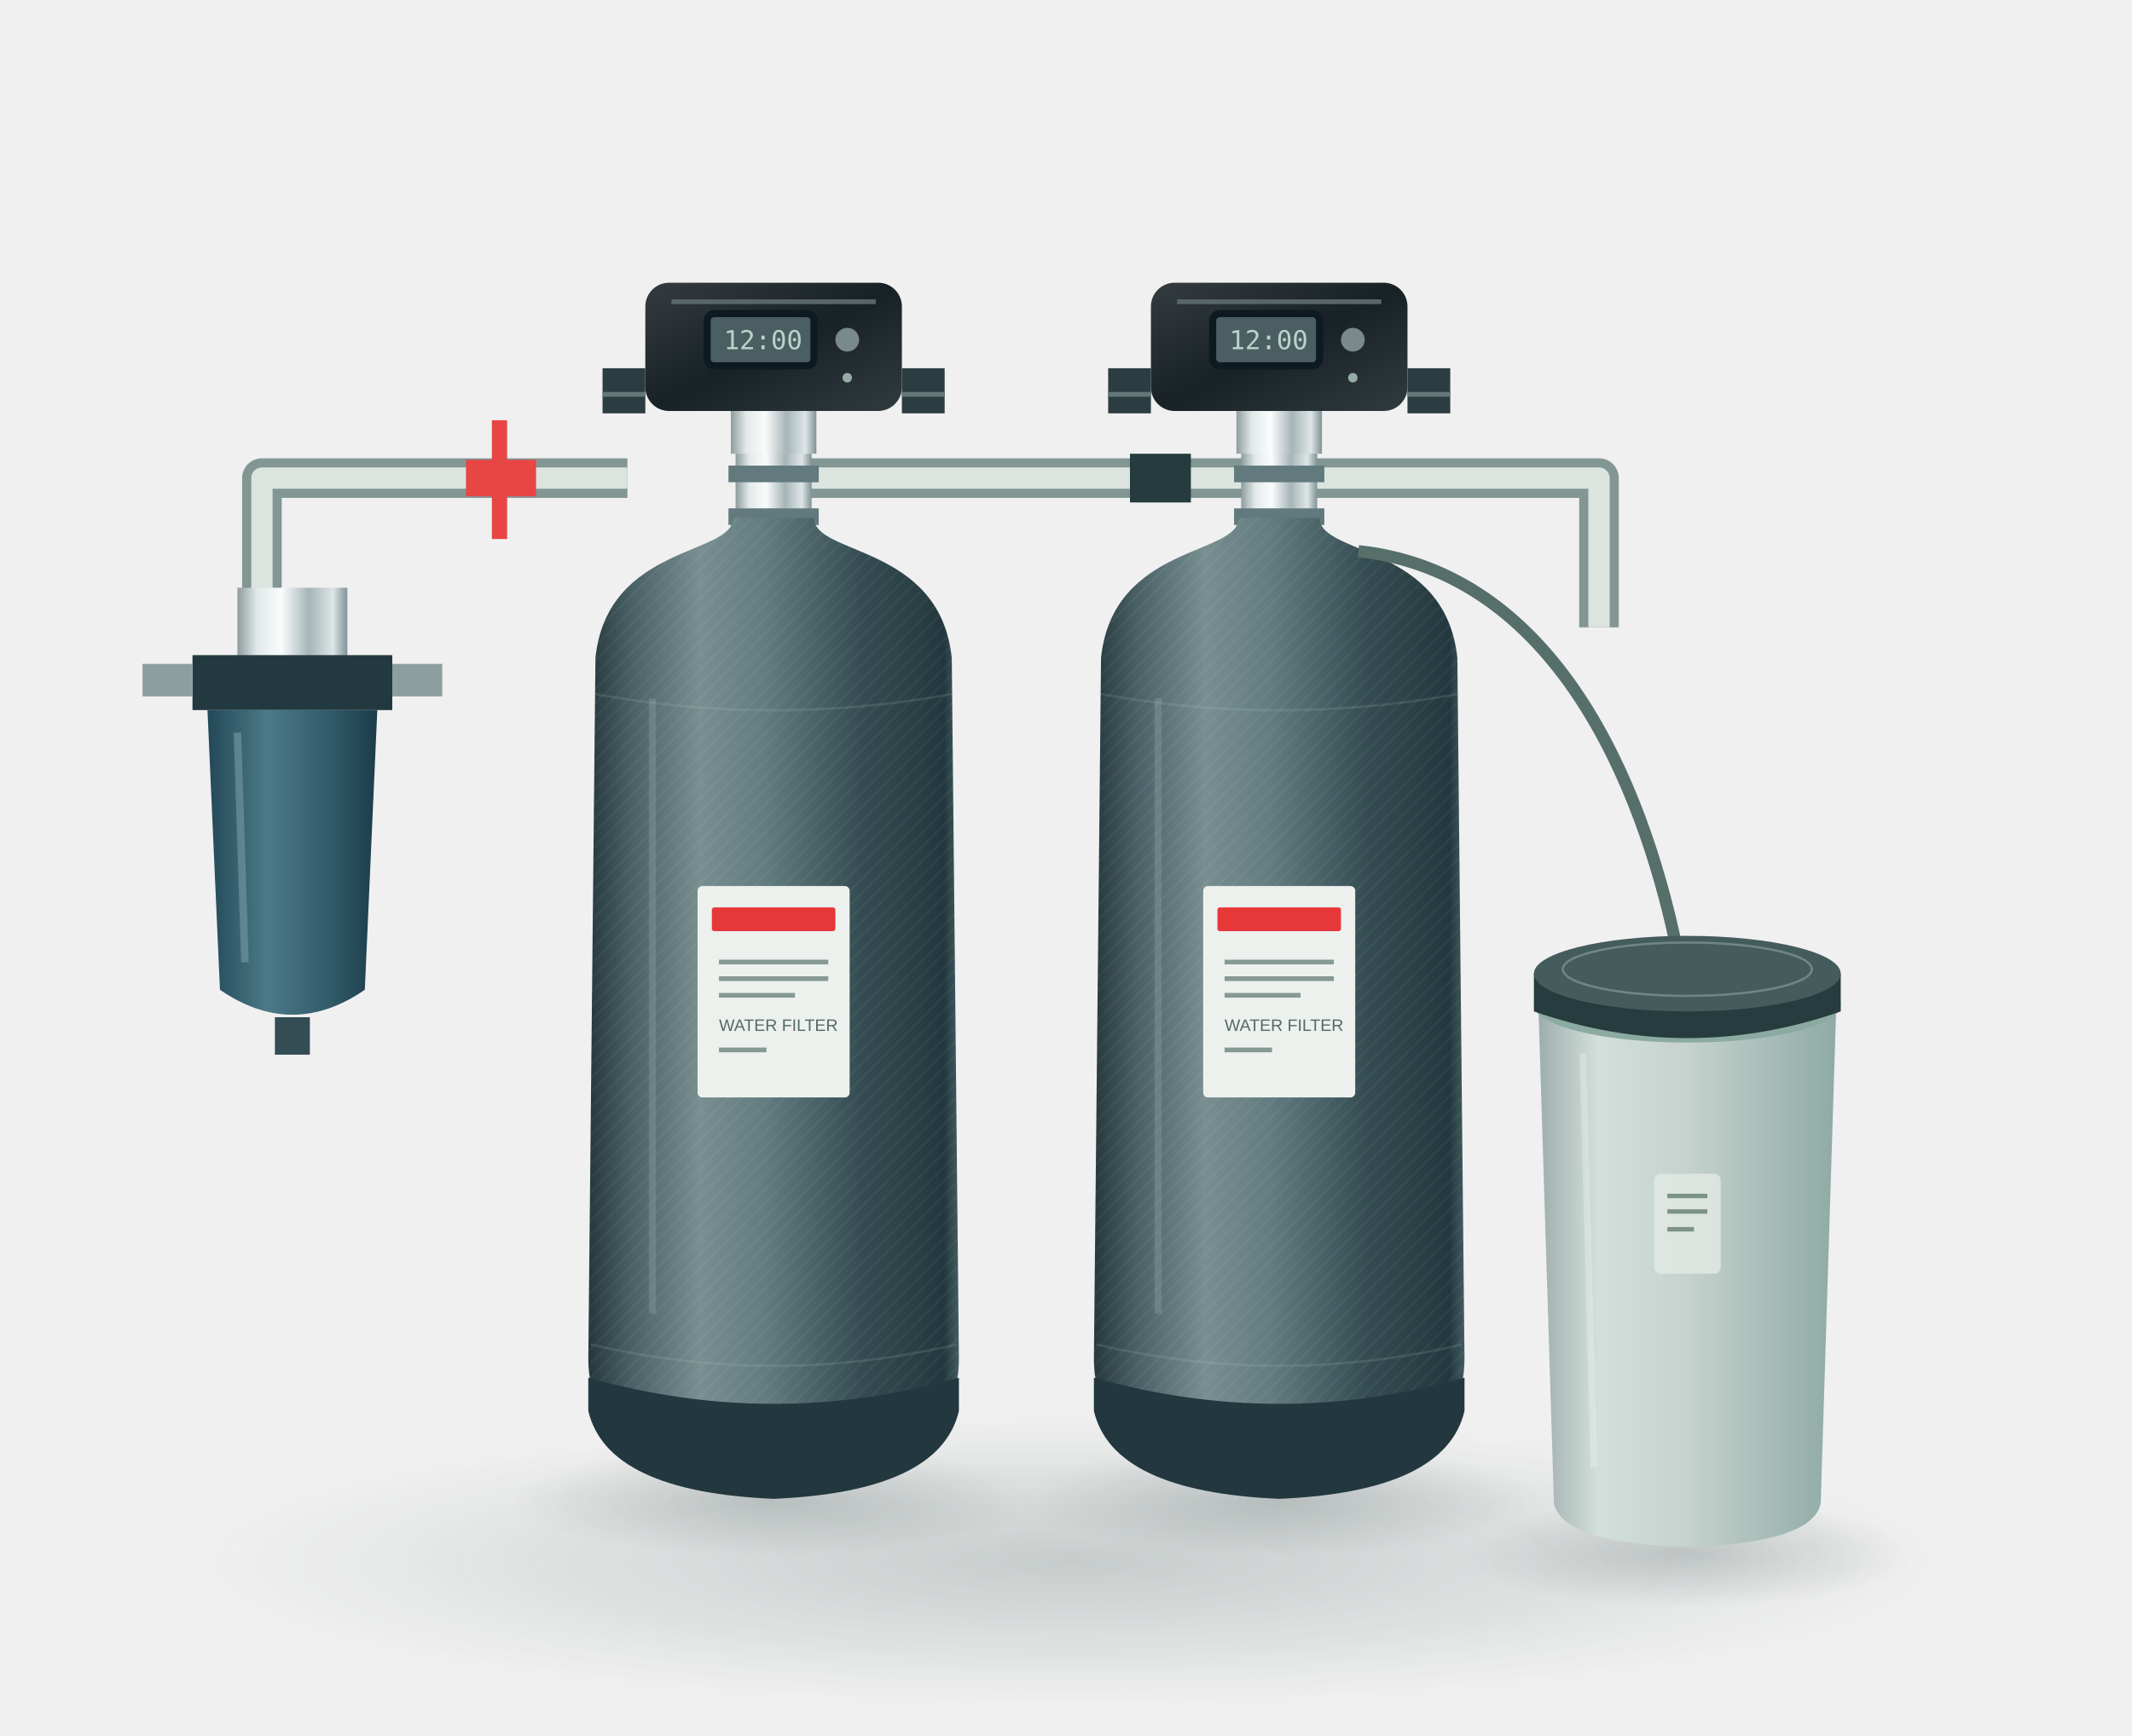
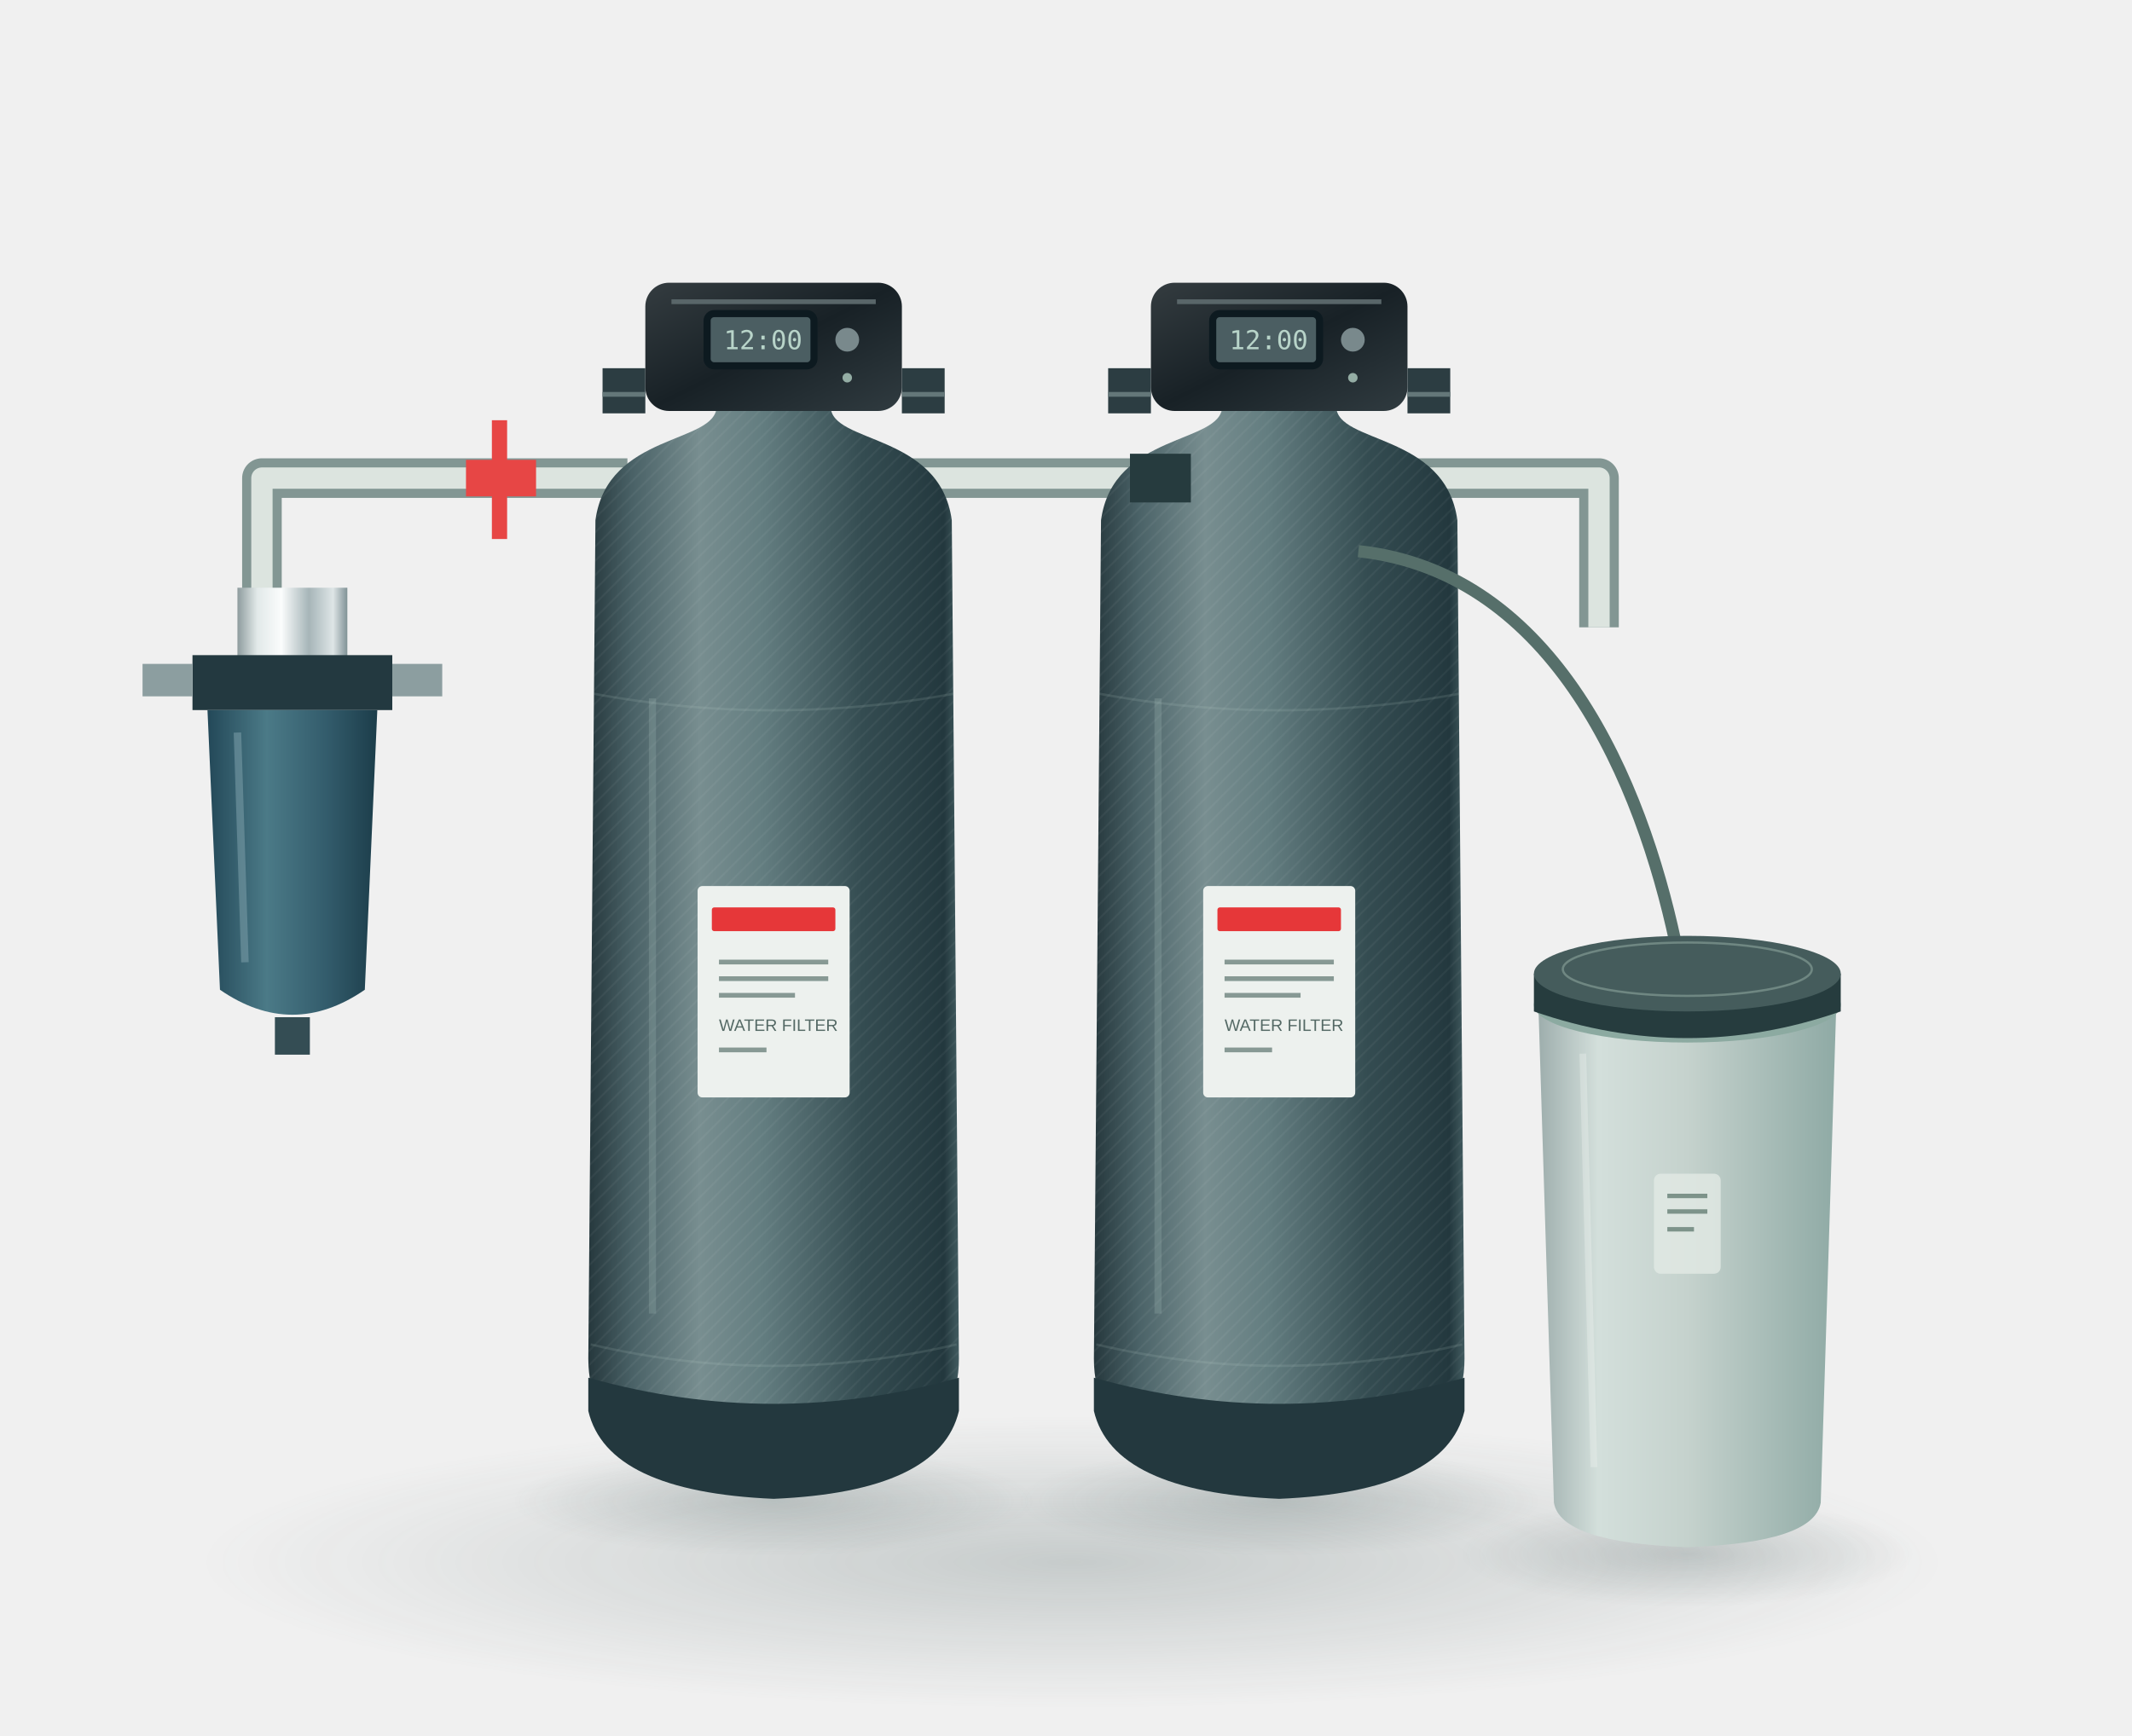
<svg xmlns="http://www.w3.org/2000/svg" xmlns:xlink="http://www.w3.org/1999/xlink" viewBox="0 0 700 570" fill="none">
  <view id="system" viewBox="0 0 700 570" />
  <view id="single" viewBox="800 0 500 570" />
  <view id="double" viewBox="1400 0 650 570" />
  <view id="softener" viewBox="2100 0 600 570" />
  <view id="uv" viewBox="2800 0 650 570" />
  <view id="hero-system" viewBox="3600 0 700 570" />
  <defs>
    <linearGradient id="tank" x1="0" y1="0" x2="1" y2="0">
      <stop stop-color="#26383d" />
      <stop offset=".12" stop-color="#4a6267" />
      <stop offset=".3" stop-color="#788e90" />
      <stop offset=".47" stop-color="#637d80" />
      <stop offset=".74" stop-color="#344c51" />
      <stop offset=".96" stop-color="#23383e" />
      <stop offset="1" stop-color="#425b60" />
    </linearGradient>
    <linearGradient id="metal" x1="0" y1="0" x2="1" y2="0">
      <stop stop-color="#8e9c9e" />
      <stop offset=".18" stop-color="#e2e9e9" />
      <stop offset=".4" stop-color="#fafcfc" />
      <stop offset=".65" stop-color="#a6b5b8" />
      <stop offset=".87" stop-color="#dee5e6" />
      <stop offset="1" stop-color="#809296" />
    </linearGradient>
    <linearGradient id="plastic" x1="0" y1="0" x2="1" y2="1">
      <stop stop-color="#343c40" />
      <stop offset=".5" stop-color="#182126" />
      <stop offset="1" stop-color="#303b40" />
    </linearGradient>
    <linearGradient id="bin" x1="0" y1="0" x2="1" y2="0">
      <stop stop-color="#9eaead" />
      <stop offset=".2" stop-color="#d3dfdb" />
      <stop offset=".5" stop-color="#c5d2cd" />
      <stop offset="1" stop-color="#8faaa5" />
    </linearGradient>
    <linearGradient id="blue" x1="0" y1="0" x2="1" y2="0">
      <stop stop-color="#234858" />
      <stop offset=".35" stop-color="#4b7a87" />
      <stop offset=".7" stop-color="#335c6c" />
      <stop offset="1" stop-color="#1c3d4a" />
    </linearGradient>
    <radialGradient id="shadow">
      <stop stop-color="#354c4b" stop-opacity=".22" />
      <stop offset="1" stop-color="#354c4b" stop-opacity="0" />
    </radialGradient>
    <pattern id="fiber" width="6" height="6" patternUnits="userSpaceOnUse">
      <path d="M0 6 6 0M-3 3 3-3M3 9 9 3" stroke="#fff" stroke-opacity=".045" stroke-width=".8" />
    </pattern>
    <g id="head">
-       <path d="M-18 0v-29h36V0" fill="url(#metal)" />
      <rect x="-54" y="-72" width="108" height="54" rx="10" fill="url(#plastic)" />
      <path d="M-43-64h86" stroke="#596669" stroke-width="2" />
      <rect x="-28" y="-59" width="45" height="22" rx="3" fill="#4b5e62" stroke="#0d1a20" stroke-width="3" />
      <text x="-21" y="-44" fill="#b8d4c9" font-size="11" font-family="monospace">12:00</text>
      <circle cx="31" cy="-48" r="5" fill="#79898c" />
      <circle cx="31" cy="-32" r="2" fill="#94ada4" />
      <path d="M-54-36h-18v19h18M54-36h18v19H54" fill="#2c3d42" />
      <path d="M-54-25h-18M54-25h18" stroke="#647779" stroke-width="2" />
    </g>
    <g id="column">
-       <path d="M-16-4h32v37h-32Z" fill="url(#metal)" />
-       <path d="M-19 5h38v7h-38ZM-19 23h38v7h-38Z" fill="#627a7e" />
      <ellipse cx="0" cy="441" rx="110" ry="23" fill="url(#shadow)" />
-       <path d="M-17 27C-17 43-70 38-75 86L-78 381Q-78 429 0 432Q78 429 78 381L75 86C70 38 17 43 17 27Z" fill="url(#tank)" />
-       <path d="M-17 27C-17 43-70 38-75 86L-78 381Q-78 429 0 432Q78 429 78 381L75 86C70 38 17 43 17 27Z" fill="url(#fiber)" />
+       <path d="M-24-20C-24-4-70-9-75 28L-78 381Q-78 429 0 432Q78 429 78 381L75 28C70-9 24-4 24-20Z" fill="url(#tank)" />
+       <path d="M-24-20C-24-4-70-9-75 28L-78 381Q-78 429 0 432Q78 429 78 381L75 28C70-9 24-4 24-20Z" fill="url(#fiber)" />
      <path d="M-78 389Q0 411 78 389v14Q70 437 0 440Q-70 437-78 403Z" fill="#23383e" />
      <path d="M-76 101Q0 115 76 101M-77 375Q0 393 77 375" stroke="#bed0cc" stroke-opacity=".14" />
      <path d="M-51 103v259" stroke="#b8d0cb" stroke-width="3" stroke-opacity=".2" />
      <rect x="-32" y="182" width="64" height="89" rx="2" fill="#edf1ee" />
      <rect x="-26" y="191" width="52" height="10" rx="1" fill="#e63739" />
      <path d="M-23 214h46M-23 221h46M-23 228h32M-23 251h20" stroke="#879994" stroke-width="2" />
      <text x="-23" y="243" fill="#546965" font-size="7" font-family="Arial">WATER FILTER</text>
      <use xlink:href="#head" />
    </g>
    <g id="salt">
      <ellipse cx="0" cy="262" rx="102" ry="24" fill="url(#shadow)" />
      <path d="M-67 15h134L60 239Q57 257 0 259Q-57 257-60 239Z" fill="url(#bin)" />
      <path d="M-47 37-42 223" stroke="#f4f8f4" stroke-width="3" stroke-opacity=".3" />
      <ellipse cy="15" rx="69" ry="17" fill="#8caaa1" />
      <path d="M-69 1h138v17Q0 42-69 18Z" fill="#263c3e" />
      <ellipse cy="1" rx="69" ry="17" fill="#455c5c" />
      <ellipse cy="-1" rx="56" ry="12" stroke="#6f8782" />
      <rect x="-15" y="91" width="30" height="45" rx="3" fill="#e2eae5" opacity=".8" />
      <path d="M-9 101H9M-9 108H9M-9 116H3" stroke="#7d938a" stroke-width="2" />
    </g>
    <g id="prefilter">
      <path d="M-22 0h44v30h-44Z" fill="url(#metal)" />
      <path d="M-40 27h80v22h-80Z" fill="#233940" />
      <path d="M-34 49h68l-5 112q-29 20-58 0Z" fill="url(#blue)" />
      <path d="M-22 58-19 150" stroke="#7c9eaa" stroke-opacity=".55" stroke-width="3" />
      <path d="M-40 37h-20M40 37h20" stroke="#8c9ea0" stroke-width="13" />
      <path d="M-7 172h14v15H-7Z" fill="#344d54" />
    </g>
    <g id="disc-filter">
      <path d="M-70 0V-48H-47M59 39H100V0" stroke="#829693" stroke-width="13" stroke-linejoin="round" />
      <path d="M-70 0V-48H-47M59 39H100V0" stroke="#dce4df" stroke-width="7" stroke-linejoin="round" />
      <path d="M-48-48-8-20M24 12 59 39" stroke="#151d20" stroke-width="25" />
      <path d="M-48-48-8-20M24 12 59 39" stroke="#344146" stroke-width="3" />
      <path d="m-53-40 12-18m-8 21 12-18m-8 21 12-18m82 101 14-19m-10 22 14-19m-10 22 14-19" stroke="#0e1518" stroke-width="3" />
      <path d="M-28 48-26-10Q-26-33 0-33Q28-33 29-10L31 48Z" fill="url(#plastic)" />
      <path d="M-32 49H33L31 124Q30 151 1 153Q-28 151-30 124Z" fill="url(#plastic)" />
      <path d="M-22 70-21 124M-11 70-10 137M1 70v70M13 70l-1 67M24 70l-2 54" stroke="#0d171b" stroke-width="5" stroke-linecap="round" />
      <path d="M-19 72-18 121M-7 72v61M5 72v61M17 72l-1 51" stroke="#455358" stroke-opacity=".5" stroke-width="2" />
      <path d="M-35 43H36V62H-35Z" fill="#182125" />
      <path d="M-35 44H36M-34 60H35" stroke="#465257" stroke-width="2" />
      <path d="M-10 151H11V166Q1 170-10 166Z" fill="#172226" />
      <path d="M-6 154v10M1 154v11M7 154v10" stroke="#39484c" stroke-width="2" />
    </g>
  </defs>
  <g transform="translate(0 35)">
    <ellipse cx="352" cy="478" rx="285" ry="48" fill="url(#shadow)" />
    <path d="M86 171v-49h120m39 0h135m0 0h145v49" stroke="#829693" stroke-width="13" stroke-linejoin="round" />
    <path d="M86 171v-49h120m39 0h135m0 0h145v49" stroke="#dce4df" stroke-width="7" stroke-linejoin="round" />
    <g transform="translate(96 158) scale(.82)">
      <use xlink:href="#prefilter" />
    </g>
    <g transform="translate(254 114) scale(.78)">
      <use xlink:href="#column" />
    </g>
    <g transform="translate(420 114) scale(.78)">
      <use xlink:href="#column" />
    </g>
    <path d="M446 146c65 7 93 77 104 128" stroke="#566f6a" stroke-width="4" />
    <g transform="translate(554 284) scale(.73)">
      <use xlink:href="#salt" />
    </g>
    <path d="M153 122h23" stroke="#e74645" stroke-width="12" />
    <path d="M164 103v39" stroke="#e74645" stroke-width="5" />
    <path d="M371 122h20" stroke="#263b3e" stroke-width="16" />
  </g>
  <g transform="translate(1050 105) scale(.85)">
    <use xlink:href="#column" />
  </g>
  <g transform="translate(1460 100)">
    <path d="M100 32H375" stroke="#9bacaa" stroke-width="13" />
    <g transform="translate(127 14) scale(.85)">
      <use xlink:href="#column" />
    </g>
    <g transform="translate(365 14) scale(.85)">
      <use xlink:href="#column" />
    </g>
  </g>
  <g transform="translate(2220 100)">
    <g transform="translate(65 20) scale(.85)">
      <use xlink:href="#column" />
    </g>
    <path d="M94 51q78 15 115 169" stroke="#556c66" stroke-width="4" />
    <g transform="translate(270 223) scale(.85)">
      <use xlink:href="#salt" />
    </g>
  </g>
  <g transform="translate(2920 82)">
    <ellipse cx="210" cy="415" rx="170" ry="25" fill="url(#shadow)" />
    <g transform="translate(225 270) rotate(35)">
      <rect x="-41" y="-184" width="82" height="365" rx="37" fill="url(#metal)" />
      <ellipse cy="-170" rx="41" ry="17" fill="#c9d4d3" stroke="#8a9e9f" stroke-width="3" />
      <path d="M-22-152v303" stroke="#fff" stroke-width="3" opacity=".6" />
      <path d="M-41-118h-30v32h30M41 109h30v32H41" fill="url(#metal)" />
      <path d="M-72-123v42M72 104v42" stroke="#637d82" stroke-width="6" />
      <rect x="-26" y="-19" width="52" height="80" rx="2" fill="#eff4f4" />
      <rect x="-21" y="-12" width="42" height="11" fill="#e63739" />
      <text x="-19" y="21" fill="#627a7b" font-family="Arial" font-size="12">UV</text>
      <path d="M-19 33h38M-19 40h25" stroke="#80999a" stroke-width="2" />
    </g>
    <path d="M319 114c80-60 140-19 127 41s-49 117-11 133" stroke="#354a4d" stroke-width="5" />
    <rect x="393" y="264" width="69" height="101" rx="9" fill="url(#plastic)" />
    <circle cx="428" cy="293" r="8" fill="#5f8d81" />
    <path d="M409 329h39M409 336h39" stroke="#758784" stroke-width="3" />
  </g>
  <g transform="translate(3600 20)">
    <ellipse cx="350" cy="487" rx="295" ry="40" fill="url(#shadow)" />
    <path d="M15 112H30M152 112H660" stroke="#829693" stroke-width="13" stroke-linecap="round" />
    <path d="M15 112H30M152 112H660" stroke="#dce4df" stroke-width="7" stroke-linecap="round" />
    <g data-component="disc-filter" transform="translate(80 112) scale(.72)">
      <use xlink:href="#disc-filter" />
    </g>
    <g data-component="column-1" transform="translate(250 130) scale(.72)">
      <use xlink:href="#column" />
    </g>
    <g data-component="column-2" transform="translate(416 130) scale(.72)">
      <use xlink:href="#column" />
    </g>
-     <g data-component="bb-housing" transform="translate(570 69) scale(1.15)">
+     <g data-component="bb-housing" transform="translate(570 83.14) scale(.78)">
      <use xlink:href="#prefilter" />
    </g>
    <path d="M438 115v13C496 172 506 266 557 330" stroke="#566f6a" stroke-width="4" />
    <rect x="434" y="113" width="8" height="13" rx="2" fill="#344d54" />
    <g data-component="salt-tank" transform="translate(575 330) scale(.6)">
      <use xlink:href="#salt" />
    </g>
    <path d="M153 112h20M326 112h20M479 112h20" stroke="#e74645" stroke-width="9" />
    <path d="m164 106 7 6-7 6m173-12 7 6-7 6m153-12 7 6-7 6" stroke="#b32b2c" stroke-width="2" />
  </g>
</svg>
